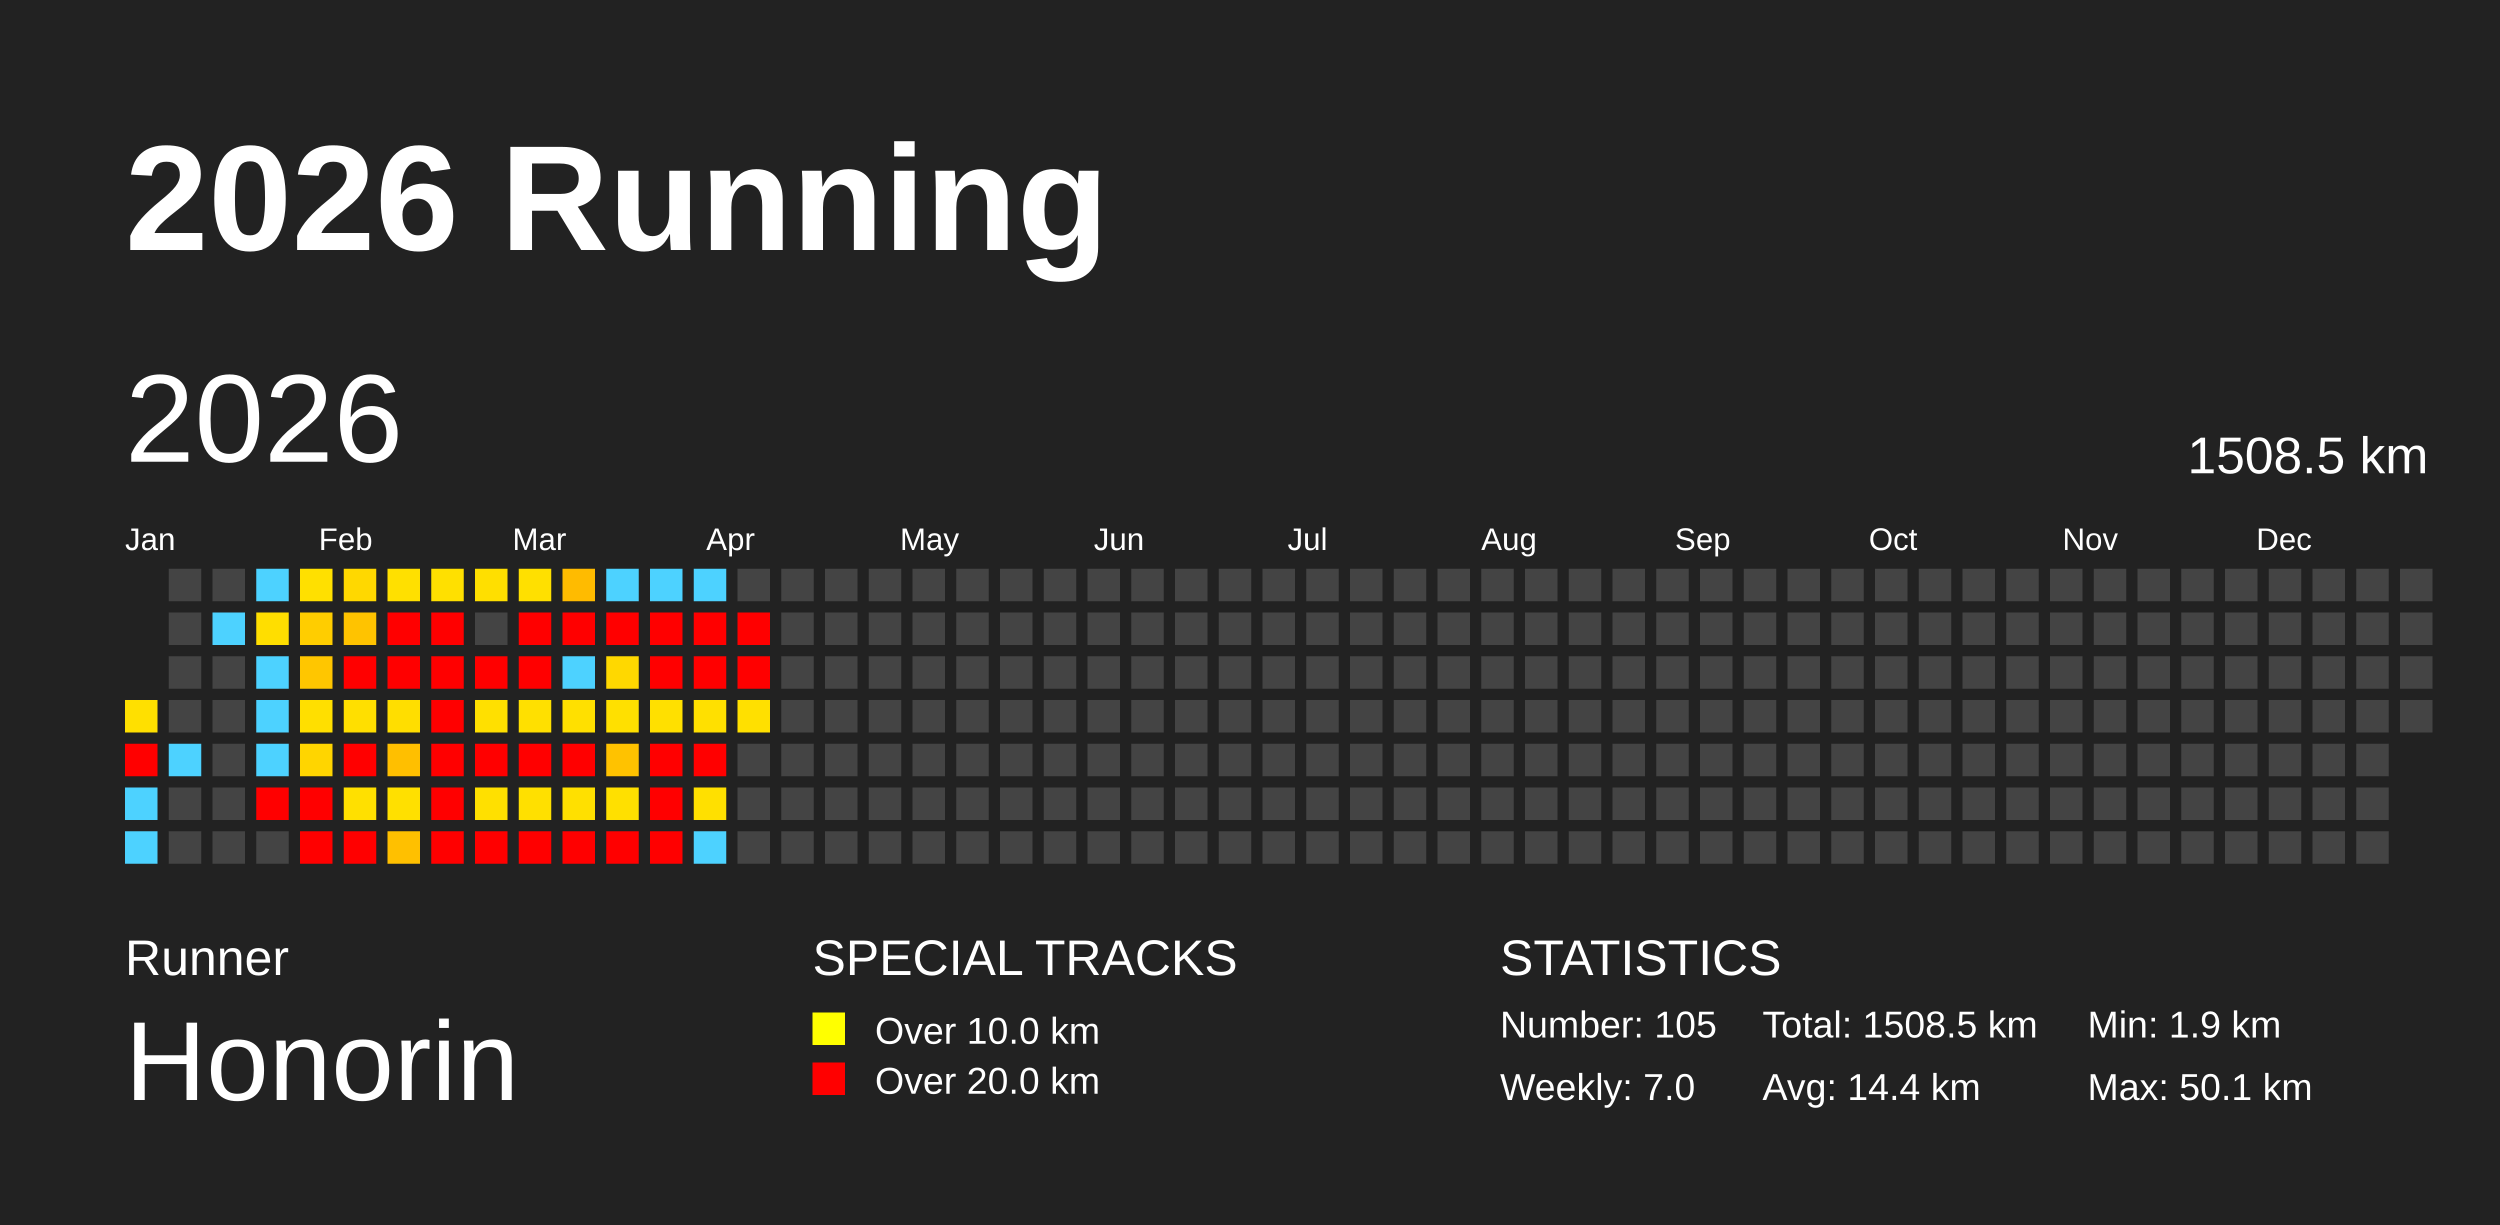
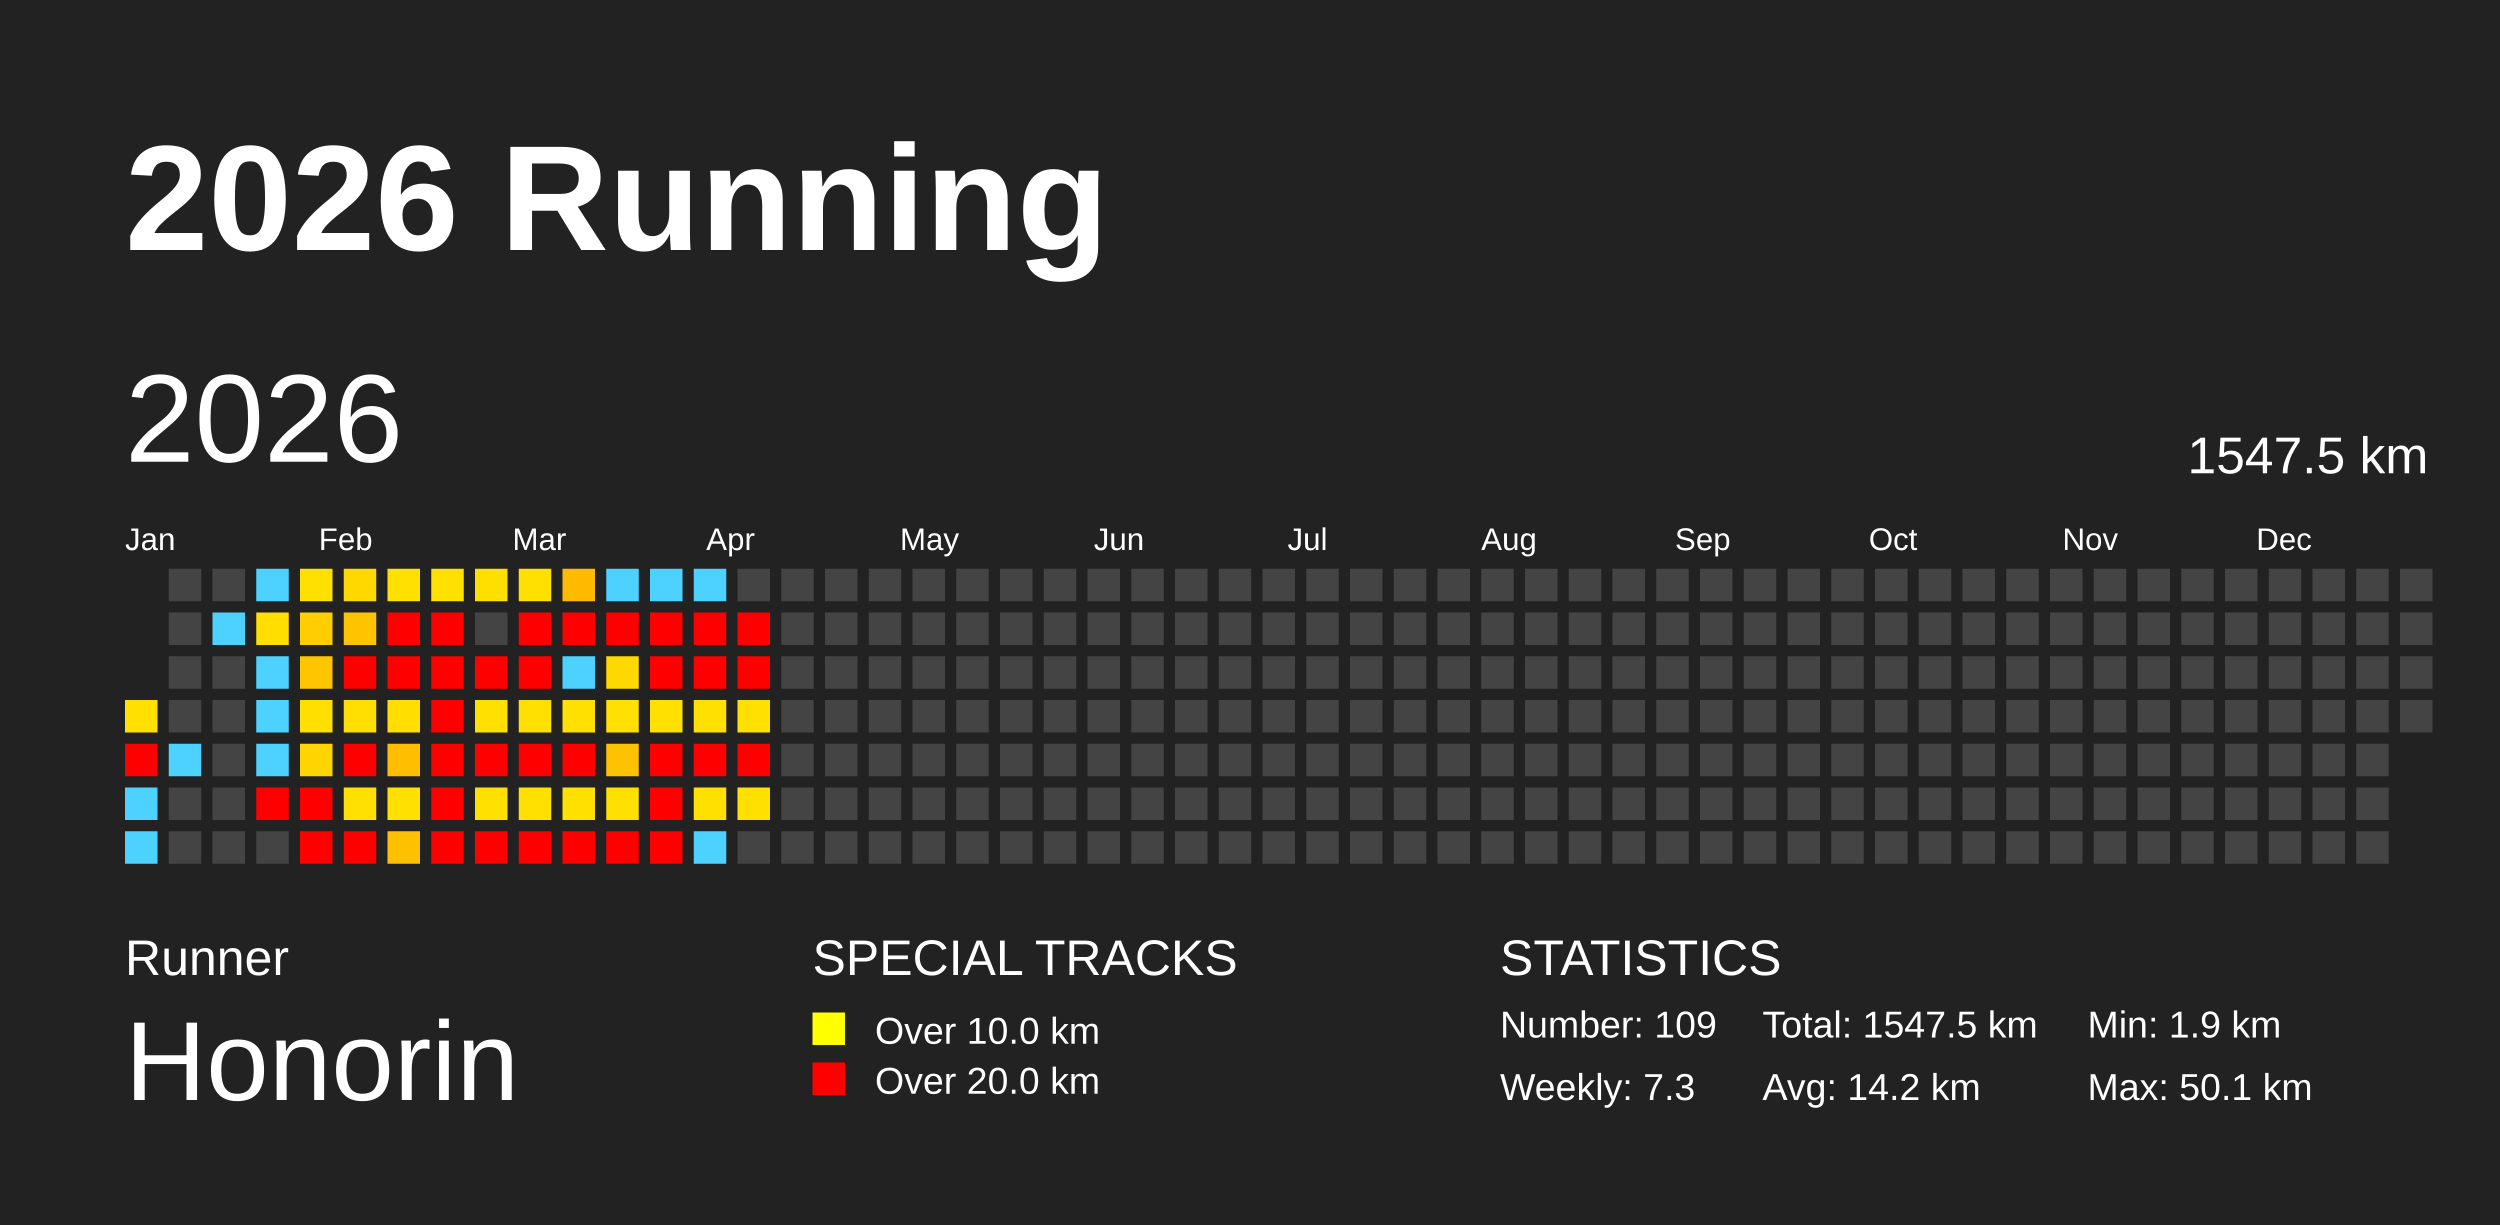
<svg xmlns="http://www.w3.org/2000/svg" baseProfile="full" height="98mm" version="1.1" viewBox="0,0,200,98" width="200mm">
  <defs />
  <rect fill="#222222" height="98" width="200" x="0" y="0" />
  <text fill="#FFFFFF" style="font-size:12px; font-family:Arial; font-weight:bold;" x="10" y="20">2026 Running</text>
  <text fill="#FFFFFF" style="font-size:4px; font-family:Arial" x="10" y="78">Runner</text>
  <text fill="#FFFFFF" style="font-size:9px; font-family:Arial" x="10" y="88">Honorin</text>
  <text fill="#FFFFFF" style="font-size:4px; font-family:Arial" x="65" y="78">SPECIAL TRACKS</text>
  <rect fill="yellow" height="2.6" width="2.6" x="65" y="81" />
  <text fill="#FFFFFF" style="font-size:3px; font-family:Arial" x="70" y="83.5">Over 10.0 km</text>
  <rect fill="red" height="2.6" width="2.6" x="65" y="85" />
  <text fill="#FFFFFF" style="font-size:3px; font-family:Arial" x="70" y="87.5">Over 20.0 km</text>
  <text fill="#FFFFFF" style="font-size:4px; font-family:Arial" x="120" y="78">STATISTICS</text>
-   <text fill="#FFFFFF" style="font-size:3px; font-family:Arial" x="120" y="83">Number: 105</text>
-   <text fill="#FFFFFF" style="font-size:3px; font-family:Arial" x="120" y="88">Weekly: 7.0</text>
-   <text fill="#FFFFFF" style="font-size:3px; font-family:Arial" x="141" y="83">Total: 1508.5 km</text>
-   <text fill="#FFFFFF" style="font-size:3px; font-family:Arial" x="141" y="88">Avg: 14.4 km</text>
+   <text fill="#FFFFFF" style="font-size:3px; font-family:Arial" x="120" y="83">Number: 109</text>
+   <text fill="#FFFFFF" style="font-size:3px; font-family:Arial" x="120" y="88">Weekly: 7.3</text>
+   <text fill="#FFFFFF" style="font-size:3px; font-family:Arial" x="141" y="83">Total: 1547.5 km</text>
+   <text fill="#FFFFFF" style="font-size:3px; font-family:Arial" x="141" y="88">Avg: 14.2 km</text>
  <text fill="#FFFFFF" style="font-size:3px; font-family:Arial" x="167" y="83">Min: 1.9 km</text>
  <text fill="#FFFFFF" style="font-size:3px; font-family:Arial" x="167" y="88">Max: 50.1 km</text>
  <text dominant-baseline="hanging" fill="#FFFFFF" style="font-size:10.0px; font-family:Arial;" x="10" y="30">2026</text>
-   <text dominant-baseline="hanging" fill="#FFFFFF" style="font-size:4.125px; font-family:Arial;" x="175" y="35">1508.5 km</text>
+   <text dominant-baseline="hanging" fill="#FFFFFF" style="font-size:4.125px; font-family:Arial;" x="175" y="35">1547.5 km</text>
  <text fill="#FFFFFF" style="font-size:2.5px; font-family:Arial" x="10.0" y="44">Jan</text>
  <text fill="#FFFFFF" style="font-size:2.5px; font-family:Arial" x="25.5" y="44">Feb</text>
  <text fill="#FFFFFF" style="font-size:2.5px; font-family:Arial" x="41.0" y="44">Mar</text>
  <text fill="#FFFFFF" style="font-size:2.5px; font-family:Arial" x="56.5" y="44">Apr</text>
  <text fill="#FFFFFF" style="font-size:2.5px; font-family:Arial" x="72.0" y="44">May</text>
  <text fill="#FFFFFF" style="font-size:2.5px; font-family:Arial" x="87.5" y="44">Jun</text>
  <text fill="#FFFFFF" style="font-size:2.5px; font-family:Arial" x="103.0" y="44">Jul</text>
  <text fill="#FFFFFF" style="font-size:2.5px; font-family:Arial" x="118.5" y="44">Aug</text>
  <text fill="#FFFFFF" style="font-size:2.5px; font-family:Arial" x="134.0" y="44">Sep</text>
  <text fill="#FFFFFF" style="font-size:2.5px; font-family:Arial" x="149.5" y="44">Oct</text>
  <text fill="#FFFFFF" style="font-size:2.5px; font-family:Arial" x="165.0" y="44">Nov</text>
  <text fill="#FFFFFF" style="font-size:2.5px; font-family:Arial" x="180.5" y="44">Dec</text>
  <rect fill="#ffe000" height="2.6" width="2.6" x="10.0" y="56.0" />
  <rect fill="red" height="2.6" width="2.6" x="10.0" y="59.5" />
  <rect fill="#4dd2ff" height="2.6" width="2.6" x="10.0" y="63.0" />
  <rect fill="#4dd2ff" height="2.6" width="2.6" x="10.0" y="66.5" />
  <rect fill="#444444" height="2.6" width="2.6" x="13.5" y="45.5" />
  <rect fill="#444444" height="2.6" width="2.6" x="13.5" y="49.0" />
  <rect fill="#444444" height="2.6" width="2.6" x="13.5" y="52.5" />
  <rect fill="#444444" height="2.6" width="2.6" x="13.5" y="56.0" />
  <rect fill="#4dd2ff" height="2.6" width="2.6" x="13.5" y="59.5" />
  <rect fill="#444444" height="2.6" width="2.6" x="13.5" y="63.0" />
  <rect fill="#444444" height="2.6" width="2.6" x="13.5" y="66.5" />
  <rect fill="#444444" height="2.6" width="2.6" x="17.0" y="45.5" />
  <rect fill="#4dd2ff" height="2.6" width="2.6" x="17.0" y="49.0" />
  <rect fill="#444444" height="2.6" width="2.6" x="17.0" y="52.5" />
  <rect fill="#444444" height="2.6" width="2.6" x="17.0" y="56.0" />
  <rect fill="#444444" height="2.6" width="2.6" x="17.0" y="59.5" />
  <rect fill="#444444" height="2.6" width="2.6" x="17.0" y="63.0" />
  <rect fill="#444444" height="2.6" width="2.6" x="17.0" y="66.5" />
  <rect fill="#4dd2ff" height="2.6" width="2.6" x="20.5" y="45.5" />
  <rect fill="#ffde00" height="2.6" width="2.6" x="20.5" y="49.0" />
  <rect fill="#4dd2ff" height="2.6" width="2.6" x="20.5" y="52.5" />
  <rect fill="#4dd2ff" height="2.6" width="2.6" x="20.5" y="56.0" />
  <rect fill="#4dd2ff" height="2.6" width="2.6" x="20.5" y="59.5" />
  <rect fill="red" height="2.6" width="2.6" x="20.5" y="63.0" />
  <rect fill="#444444" height="2.6" width="2.6" x="20.5" y="66.5" />
  <rect fill="#ffe000" height="2.6" width="2.6" x="24.0" y="45.5" />
  <rect fill="#ffcd00" height="2.6" width="2.6" x="24.0" y="49.0" />
  <rect fill="#ffc600" height="2.6" width="2.6" x="24.0" y="52.5" />
  <rect fill="#ffdf00" height="2.6" width="2.6" x="24.0" y="56.0" />
  <rect fill="#ffd500" height="2.6" width="2.6" x="24.0" y="59.5" />
  <rect fill="red" height="2.6" width="2.6" x="24.0" y="63.0" />
  <rect fill="red" height="2.6" width="2.6" x="24.0" y="66.5" />
  <rect fill="#ffd800" height="2.6" width="2.6" x="27.5" y="45.5" />
  <rect fill="#ffc300" height="2.6" width="2.6" x="27.5" y="49.0" />
  <rect fill="red" height="2.6" width="2.6" x="27.5" y="52.5" />
  <rect fill="#ffdf00" height="2.6" width="2.6" x="27.5" y="56.0" />
  <rect fill="red" height="2.6" width="2.6" x="27.5" y="59.5" />
  <rect fill="#ffe000" height="2.6" width="2.6" x="27.5" y="63.0" />
  <rect fill="red" height="2.6" width="2.6" x="27.5" y="66.5" />
  <rect fill="#ffe000" height="2.6" width="2.6" x="31.0" y="45.5" />
  <rect fill="red" height="2.6" width="2.6" x="31.0" y="49.0" />
  <rect fill="red" height="2.6" width="2.6" x="31.0" y="52.5" />
  <rect fill="#ffde00" height="2.6" width="2.6" x="31.0" y="56.0" />
  <rect fill="#ffbf00" height="2.6" width="2.6" x="31.0" y="59.5" />
  <rect fill="#ffe000" height="2.6" width="2.6" x="31.0" y="63.0" />
  <rect fill="#ffc000" height="2.6" width="2.6" x="31.0" y="66.5" />
  <rect fill="#ffe000" height="2.6" width="2.6" x="34.5" y="45.5" />
  <rect fill="red" height="2.6" width="2.6" x="34.5" y="49.0" />
  <rect fill="red" height="2.6" width="2.6" x="34.5" y="52.5" />
  <rect fill="red" height="2.6" width="2.6" x="34.5" y="56.0" />
  <rect fill="red" height="2.6" width="2.6" x="34.5" y="59.5" />
  <rect fill="red" height="2.6" width="2.6" x="34.5" y="63.0" />
  <rect fill="red" height="2.6" width="2.6" x="34.5" y="66.5" />
  <rect fill="#ffdf00" height="2.6" width="2.6" x="38.0" y="45.5" />
  <rect fill="#444444" height="2.6" width="2.6" x="38.0" y="49.0" />
  <rect fill="red" height="2.6" width="2.6" x="38.0" y="52.5" />
  <rect fill="#ffe000" height="2.6" width="2.6" x="38.0" y="56.0" />
  <rect fill="red" height="2.6" width="2.6" x="38.0" y="59.5" />
  <rect fill="#ffe000" height="2.6" width="2.6" x="38.0" y="63.0" />
  <rect fill="red" height="2.6" width="2.6" x="38.0" y="66.5" />
  <rect fill="#ffe000" height="2.6" width="2.6" x="41.5" y="45.5" />
  <rect fill="red" height="2.6" width="2.6" x="41.5" y="49.0" />
  <rect fill="red" height="2.6" width="2.6" x="41.5" y="52.5" />
  <rect fill="#ffe000" height="2.6" width="2.6" x="41.5" y="56.0" />
  <rect fill="red" height="2.6" width="2.6" x="41.5" y="59.5" />
  <rect fill="#ffe000" height="2.6" width="2.6" x="41.5" y="63.0" />
  <rect fill="red" height="2.6" width="2.6" x="41.5" y="66.5" />
  <rect fill="#ffbb00" height="2.6" width="2.6" x="45.0" y="45.5" />
  <rect fill="red" height="2.6" width="2.6" x="45.0" y="49.0" />
  <rect fill="#4dd2ff" height="2.6" width="2.6" x="45.0" y="52.5" />
  <rect fill="#ffe000" height="2.6" width="2.6" x="45.0" y="56.0" />
  <rect fill="red" height="2.6" width="2.6" x="45.0" y="59.5" />
  <rect fill="#ffe000" height="2.6" width="2.6" x="45.0" y="63.0" />
  <rect fill="red" height="2.6" width="2.6" x="45.0" y="66.5" />
  <rect fill="#4dd2ff" height="2.6" width="2.6" x="48.5" y="45.5" />
  <rect fill="red" height="2.6" width="2.6" x="48.5" y="49.0" />
  <rect fill="#ffd800" height="2.6" width="2.6" x="48.5" y="52.5" />
  <rect fill="#ffe000" height="2.6" width="2.6" x="48.5" y="56.0" />
  <rect fill="#ffc200" height="2.6" width="2.6" x="48.5" y="59.5" />
  <rect fill="#ffe000" height="2.6" width="2.6" x="48.5" y="63.0" />
  <rect fill="red" height="2.6" width="2.6" x="48.5" y="66.5" />
  <rect fill="#4dd2ff" height="2.6" width="2.6" x="52.0" y="45.5" />
  <rect fill="red" height="2.6" width="2.6" x="52.0" y="49.0" />
  <rect fill="red" height="2.6" width="2.6" x="52.0" y="52.5" />
  <rect fill="#ffe000" height="2.6" width="2.6" x="52.0" y="56.0" />
  <rect fill="red" height="2.6" width="2.6" x="52.0" y="59.5" />
  <rect fill="red" height="2.6" width="2.6" x="52.0" y="63.0" />
  <rect fill="red" height="2.6" width="2.6" x="52.0" y="66.5" />
  <rect fill="#4dd2ff" height="2.6" width="2.6" x="55.5" y="45.5" />
  <rect fill="red" height="2.6" width="2.6" x="55.5" y="49.0" />
  <rect fill="red" height="2.6" width="2.6" x="55.5" y="52.5" />
  <rect fill="#ffe000" height="2.6" width="2.6" x="55.5" y="56.0" />
  <rect fill="red" height="2.6" width="2.6" x="55.5" y="59.5" />
  <rect fill="#ffe000" height="2.6" width="2.6" x="55.5" y="63.0" />
  <rect fill="#4dd2ff" height="2.6" width="2.6" x="55.5" y="66.5" />
  <rect fill="#444444" height="2.6" width="2.6" x="59.0" y="45.5" />
  <rect fill="red" height="2.6" width="2.6" x="59.0" y="49.0" />
  <rect fill="red" height="2.6" width="2.6" x="59.0" y="52.5" />
  <rect fill="#ffe000" height="2.6" width="2.6" x="59.0" y="56.0" />
-   <rect fill="#444444" height="2.6" width="2.6" x="59.0" y="59.5" />
-   <rect fill="#444444" height="2.6" width="2.6" x="59.0" y="63.0" />
+   <rect fill="red" height="2.6" width="2.6" x="59.0" y="59.5" />
+   <rect fill="#ffe000" height="2.6" width="2.6" x="59.0" y="63.0" />
  <rect fill="#444444" height="2.6" width="2.6" x="59.0" y="66.5" />
  <rect fill="#444444" height="2.6" width="2.6" x="62.5" y="45.5" />
  <rect fill="#444444" height="2.6" width="2.6" x="62.5" y="49.0" />
  <rect fill="#444444" height="2.6" width="2.6" x="62.5" y="52.5" />
  <rect fill="#444444" height="2.6" width="2.6" x="62.5" y="56.0" />
  <rect fill="#444444" height="2.6" width="2.6" x="62.5" y="59.5" />
  <rect fill="#444444" height="2.6" width="2.6" x="62.5" y="63.0" />
  <rect fill="#444444" height="2.6" width="2.6" x="62.5" y="66.5" />
  <rect fill="#444444" height="2.6" width="2.6" x="66.0" y="45.5" />
  <rect fill="#444444" height="2.6" width="2.6" x="66.0" y="49.0" />
  <rect fill="#444444" height="2.6" width="2.6" x="66.0" y="52.5" />
  <rect fill="#444444" height="2.6" width="2.6" x="66.0" y="56.0" />
  <rect fill="#444444" height="2.6" width="2.6" x="66.0" y="59.5" />
  <rect fill="#444444" height="2.6" width="2.6" x="66.0" y="63.0" />
  <rect fill="#444444" height="2.6" width="2.6" x="66.0" y="66.5" />
  <rect fill="#444444" height="2.6" width="2.6" x="69.5" y="45.5" />
  <rect fill="#444444" height="2.6" width="2.6" x="69.5" y="49.0" />
  <rect fill="#444444" height="2.6" width="2.6" x="69.5" y="52.5" />
  <rect fill="#444444" height="2.6" width="2.6" x="69.5" y="56.0" />
  <rect fill="#444444" height="2.6" width="2.6" x="69.5" y="59.5" />
  <rect fill="#444444" height="2.6" width="2.6" x="69.5" y="63.0" />
  <rect fill="#444444" height="2.6" width="2.6" x="69.5" y="66.5" />
  <rect fill="#444444" height="2.6" width="2.6" x="73.0" y="45.5" />
  <rect fill="#444444" height="2.6" width="2.6" x="73.0" y="49.0" />
  <rect fill="#444444" height="2.6" width="2.6" x="73.0" y="52.5" />
  <rect fill="#444444" height="2.6" width="2.6" x="73.0" y="56.0" />
  <rect fill="#444444" height="2.6" width="2.6" x="73.0" y="59.5" />
  <rect fill="#444444" height="2.6" width="2.6" x="73.0" y="63.0" />
  <rect fill="#444444" height="2.6" width="2.6" x="73.0" y="66.5" />
  <rect fill="#444444" height="2.6" width="2.6" x="76.5" y="45.5" />
  <rect fill="#444444" height="2.6" width="2.6" x="76.5" y="49.0" />
  <rect fill="#444444" height="2.6" width="2.6" x="76.5" y="52.5" />
  <rect fill="#444444" height="2.6" width="2.6" x="76.5" y="56.0" />
  <rect fill="#444444" height="2.6" width="2.6" x="76.5" y="59.5" />
  <rect fill="#444444" height="2.6" width="2.6" x="76.5" y="63.0" />
  <rect fill="#444444" height="2.6" width="2.6" x="76.5" y="66.5" />
  <rect fill="#444444" height="2.6" width="2.6" x="80.0" y="45.5" />
  <rect fill="#444444" height="2.6" width="2.6" x="80.0" y="49.0" />
  <rect fill="#444444" height="2.6" width="2.6" x="80.0" y="52.5" />
  <rect fill="#444444" height="2.6" width="2.6" x="80.0" y="56.0" />
  <rect fill="#444444" height="2.6" width="2.6" x="80.0" y="59.5" />
  <rect fill="#444444" height="2.6" width="2.6" x="80.0" y="63.0" />
  <rect fill="#444444" height="2.6" width="2.6" x="80.0" y="66.5" />
  <rect fill="#444444" height="2.6" width="2.6" x="83.5" y="45.5" />
  <rect fill="#444444" height="2.6" width="2.6" x="83.5" y="49.0" />
  <rect fill="#444444" height="2.6" width="2.6" x="83.5" y="52.5" />
  <rect fill="#444444" height="2.6" width="2.6" x="83.5" y="56.0" />
  <rect fill="#444444" height="2.6" width="2.6" x="83.5" y="59.5" />
  <rect fill="#444444" height="2.6" width="2.6" x="83.5" y="63.0" />
  <rect fill="#444444" height="2.6" width="2.6" x="83.5" y="66.5" />
  <rect fill="#444444" height="2.6" width="2.6" x="87.0" y="45.5" />
  <rect fill="#444444" height="2.6" width="2.6" x="87.0" y="49.0" />
  <rect fill="#444444" height="2.6" width="2.6" x="87.0" y="52.5" />
  <rect fill="#444444" height="2.6" width="2.6" x="87.0" y="56.0" />
  <rect fill="#444444" height="2.6" width="2.6" x="87.0" y="59.5" />
  <rect fill="#444444" height="2.6" width="2.6" x="87.0" y="63.0" />
  <rect fill="#444444" height="2.6" width="2.6" x="87.0" y="66.5" />
  <rect fill="#444444" height="2.6" width="2.6" x="90.5" y="45.5" />
  <rect fill="#444444" height="2.6" width="2.6" x="90.5" y="49.0" />
  <rect fill="#444444" height="2.6" width="2.6" x="90.5" y="52.5" />
  <rect fill="#444444" height="2.6" width="2.6" x="90.5" y="56.0" />
  <rect fill="#444444" height="2.6" width="2.6" x="90.5" y="59.5" />
  <rect fill="#444444" height="2.6" width="2.6" x="90.5" y="63.0" />
  <rect fill="#444444" height="2.6" width="2.6" x="90.5" y="66.5" />
  <rect fill="#444444" height="2.6" width="2.6" x="94.0" y="45.5" />
  <rect fill="#444444" height="2.6" width="2.6" x="94.0" y="49.0" />
  <rect fill="#444444" height="2.6" width="2.6" x="94.0" y="52.5" />
  <rect fill="#444444" height="2.6" width="2.6" x="94.0" y="56.0" />
  <rect fill="#444444" height="2.6" width="2.6" x="94.0" y="59.5" />
  <rect fill="#444444" height="2.6" width="2.6" x="94.0" y="63.0" />
  <rect fill="#444444" height="2.6" width="2.6" x="94.0" y="66.5" />
  <rect fill="#444444" height="2.6" width="2.6" x="97.5" y="45.5" />
  <rect fill="#444444" height="2.6" width="2.6" x="97.5" y="49.0" />
  <rect fill="#444444" height="2.6" width="2.6" x="97.5" y="52.5" />
  <rect fill="#444444" height="2.6" width="2.6" x="97.5" y="56.0" />
  <rect fill="#444444" height="2.6" width="2.6" x="97.5" y="59.5" />
  <rect fill="#444444" height="2.6" width="2.6" x="97.5" y="63.0" />
  <rect fill="#444444" height="2.6" width="2.6" x="97.5" y="66.5" />
  <rect fill="#444444" height="2.6" width="2.6" x="101.0" y="45.5" />
  <rect fill="#444444" height="2.6" width="2.6" x="101.0" y="49.0" />
  <rect fill="#444444" height="2.6" width="2.6" x="101.0" y="52.5" />
  <rect fill="#444444" height="2.6" width="2.6" x="101.0" y="56.0" />
  <rect fill="#444444" height="2.6" width="2.6" x="101.0" y="59.5" />
  <rect fill="#444444" height="2.6" width="2.6" x="101.0" y="63.0" />
  <rect fill="#444444" height="2.6" width="2.6" x="101.0" y="66.5" />
  <rect fill="#444444" height="2.6" width="2.6" x="104.5" y="45.5" />
  <rect fill="#444444" height="2.6" width="2.6" x="104.5" y="49.0" />
  <rect fill="#444444" height="2.6" width="2.6" x="104.5" y="52.5" />
  <rect fill="#444444" height="2.6" width="2.6" x="104.5" y="56.0" />
  <rect fill="#444444" height="2.6" width="2.6" x="104.5" y="59.5" />
  <rect fill="#444444" height="2.6" width="2.6" x="104.5" y="63.0" />
  <rect fill="#444444" height="2.6" width="2.6" x="104.5" y="66.5" />
  <rect fill="#444444" height="2.6" width="2.6" x="108.0" y="45.5" />
  <rect fill="#444444" height="2.6" width="2.6" x="108.0" y="49.0" />
  <rect fill="#444444" height="2.6" width="2.6" x="108.0" y="52.5" />
  <rect fill="#444444" height="2.6" width="2.6" x="108.0" y="56.0" />
  <rect fill="#444444" height="2.6" width="2.6" x="108.0" y="59.5" />
  <rect fill="#444444" height="2.6" width="2.6" x="108.0" y="63.0" />
  <rect fill="#444444" height="2.6" width="2.6" x="108.0" y="66.5" />
  <rect fill="#444444" height="2.6" width="2.6" x="111.5" y="45.5" />
  <rect fill="#444444" height="2.6" width="2.6" x="111.5" y="49.0" />
  <rect fill="#444444" height="2.6" width="2.6" x="111.5" y="52.5" />
  <rect fill="#444444" height="2.6" width="2.6" x="111.5" y="56.0" />
  <rect fill="#444444" height="2.6" width="2.6" x="111.5" y="59.5" />
  <rect fill="#444444" height="2.6" width="2.6" x="111.5" y="63.0" />
  <rect fill="#444444" height="2.6" width="2.6" x="111.5" y="66.5" />
  <rect fill="#444444" height="2.6" width="2.6" x="115.0" y="45.5" />
  <rect fill="#444444" height="2.6" width="2.6" x="115.0" y="49.0" />
  <rect fill="#444444" height="2.6" width="2.6" x="115.0" y="52.5" />
  <rect fill="#444444" height="2.6" width="2.6" x="115.0" y="56.0" />
  <rect fill="#444444" height="2.6" width="2.6" x="115.0" y="59.5" />
  <rect fill="#444444" height="2.6" width="2.6" x="115.0" y="63.0" />
  <rect fill="#444444" height="2.6" width="2.6" x="115.0" y="66.5" />
  <rect fill="#444444" height="2.6" width="2.6" x="118.5" y="45.5" />
  <rect fill="#444444" height="2.6" width="2.6" x="118.5" y="49.0" />
  <rect fill="#444444" height="2.6" width="2.6" x="118.5" y="52.5" />
  <rect fill="#444444" height="2.6" width="2.6" x="118.5" y="56.0" />
  <rect fill="#444444" height="2.6" width="2.6" x="118.5" y="59.5" />
  <rect fill="#444444" height="2.6" width="2.6" x="118.5" y="63.0" />
  <rect fill="#444444" height="2.6" width="2.6" x="118.5" y="66.5" />
  <rect fill="#444444" height="2.6" width="2.6" x="122.0" y="45.5" />
  <rect fill="#444444" height="2.6" width="2.6" x="122.0" y="49.0" />
  <rect fill="#444444" height="2.6" width="2.6" x="122.0" y="52.5" />
  <rect fill="#444444" height="2.6" width="2.6" x="122.0" y="56.0" />
  <rect fill="#444444" height="2.6" width="2.6" x="122.0" y="59.5" />
  <rect fill="#444444" height="2.6" width="2.6" x="122.0" y="63.0" />
  <rect fill="#444444" height="2.6" width="2.6" x="122.0" y="66.5" />
  <rect fill="#444444" height="2.6" width="2.6" x="125.5" y="45.5" />
  <rect fill="#444444" height="2.6" width="2.6" x="125.5" y="49.0" />
  <rect fill="#444444" height="2.6" width="2.6" x="125.5" y="52.5" />
  <rect fill="#444444" height="2.6" width="2.6" x="125.5" y="56.0" />
  <rect fill="#444444" height="2.6" width="2.6" x="125.5" y="59.5" />
  <rect fill="#444444" height="2.6" width="2.6" x="125.5" y="63.0" />
  <rect fill="#444444" height="2.6" width="2.6" x="125.5" y="66.5" />
  <rect fill="#444444" height="2.6" width="2.6" x="129.0" y="45.5" />
  <rect fill="#444444" height="2.6" width="2.6" x="129.0" y="49.0" />
  <rect fill="#444444" height="2.6" width="2.6" x="129.0" y="52.5" />
  <rect fill="#444444" height="2.6" width="2.6" x="129.0" y="56.0" />
  <rect fill="#444444" height="2.6" width="2.6" x="129.0" y="59.5" />
  <rect fill="#444444" height="2.6" width="2.6" x="129.0" y="63.0" />
  <rect fill="#444444" height="2.6" width="2.6" x="129.0" y="66.5" />
  <rect fill="#444444" height="2.6" width="2.6" x="132.5" y="45.5" />
  <rect fill="#444444" height="2.6" width="2.6" x="132.5" y="49.0" />
  <rect fill="#444444" height="2.6" width="2.6" x="132.5" y="52.5" />
  <rect fill="#444444" height="2.6" width="2.6" x="132.5" y="56.0" />
  <rect fill="#444444" height="2.6" width="2.6" x="132.5" y="59.5" />
  <rect fill="#444444" height="2.6" width="2.6" x="132.5" y="63.0" />
  <rect fill="#444444" height="2.6" width="2.6" x="132.5" y="66.5" />
  <rect fill="#444444" height="2.6" width="2.6" x="136.0" y="45.5" />
  <rect fill="#444444" height="2.6" width="2.6" x="136.0" y="49.0" />
  <rect fill="#444444" height="2.6" width="2.6" x="136.0" y="52.5" />
  <rect fill="#444444" height="2.6" width="2.6" x="136.0" y="56.0" />
  <rect fill="#444444" height="2.6" width="2.6" x="136.0" y="59.5" />
  <rect fill="#444444" height="2.6" width="2.6" x="136.0" y="63.0" />
  <rect fill="#444444" height="2.6" width="2.6" x="136.0" y="66.5" />
  <rect fill="#444444" height="2.6" width="2.6" x="139.5" y="45.5" />
  <rect fill="#444444" height="2.6" width="2.6" x="139.5" y="49.0" />
  <rect fill="#444444" height="2.6" width="2.6" x="139.5" y="52.5" />
  <rect fill="#444444" height="2.6" width="2.6" x="139.5" y="56.0" />
  <rect fill="#444444" height="2.6" width="2.6" x="139.5" y="59.5" />
  <rect fill="#444444" height="2.6" width="2.6" x="139.5" y="63.0" />
  <rect fill="#444444" height="2.6" width="2.6" x="139.5" y="66.5" />
  <rect fill="#444444" height="2.6" width="2.6" x="143.0" y="45.5" />
  <rect fill="#444444" height="2.6" width="2.6" x="143.0" y="49.0" />
  <rect fill="#444444" height="2.6" width="2.6" x="143.0" y="52.5" />
  <rect fill="#444444" height="2.6" width="2.6" x="143.0" y="56.0" />
  <rect fill="#444444" height="2.6" width="2.6" x="143.0" y="59.5" />
  <rect fill="#444444" height="2.6" width="2.6" x="143.0" y="63.0" />
  <rect fill="#444444" height="2.6" width="2.6" x="143.0" y="66.5" />
  <rect fill="#444444" height="2.6" width="2.6" x="146.5" y="45.5" />
  <rect fill="#444444" height="2.6" width="2.6" x="146.5" y="49.0" />
  <rect fill="#444444" height="2.6" width="2.6" x="146.5" y="52.5" />
  <rect fill="#444444" height="2.6" width="2.6" x="146.5" y="56.0" />
  <rect fill="#444444" height="2.6" width="2.6" x="146.5" y="59.5" />
  <rect fill="#444444" height="2.6" width="2.6" x="146.5" y="63.0" />
  <rect fill="#444444" height="2.6" width="2.6" x="146.5" y="66.5" />
  <rect fill="#444444" height="2.6" width="2.6" x="150.0" y="45.5" />
  <rect fill="#444444" height="2.6" width="2.6" x="150.0" y="49.0" />
  <rect fill="#444444" height="2.6" width="2.6" x="150.0" y="52.5" />
  <rect fill="#444444" height="2.6" width="2.6" x="150.0" y="56.0" />
  <rect fill="#444444" height="2.6" width="2.6" x="150.0" y="59.5" />
  <rect fill="#444444" height="2.6" width="2.6" x="150.0" y="63.0" />
  <rect fill="#444444" height="2.6" width="2.6" x="150.0" y="66.5" />
  <rect fill="#444444" height="2.6" width="2.6" x="153.5" y="45.5" />
  <rect fill="#444444" height="2.6" width="2.6" x="153.5" y="49.0" />
  <rect fill="#444444" height="2.6" width="2.6" x="153.5" y="52.5" />
  <rect fill="#444444" height="2.6" width="2.6" x="153.5" y="56.0" />
  <rect fill="#444444" height="2.6" width="2.6" x="153.5" y="59.5" />
  <rect fill="#444444" height="2.6" width="2.6" x="153.5" y="63.0" />
  <rect fill="#444444" height="2.6" width="2.6" x="153.5" y="66.5" />
  <rect fill="#444444" height="2.6" width="2.6" x="157.0" y="45.5" />
  <rect fill="#444444" height="2.6" width="2.6" x="157.0" y="49.0" />
  <rect fill="#444444" height="2.6" width="2.6" x="157.0" y="52.5" />
  <rect fill="#444444" height="2.6" width="2.6" x="157.0" y="56.0" />
  <rect fill="#444444" height="2.6" width="2.6" x="157.0" y="59.5" />
  <rect fill="#444444" height="2.6" width="2.6" x="157.0" y="63.0" />
  <rect fill="#444444" height="2.6" width="2.6" x="157.0" y="66.5" />
  <rect fill="#444444" height="2.6" width="2.6" x="160.5" y="45.5" />
  <rect fill="#444444" height="2.6" width="2.6" x="160.5" y="49.0" />
  <rect fill="#444444" height="2.6" width="2.6" x="160.5" y="52.5" />
  <rect fill="#444444" height="2.6" width="2.6" x="160.5" y="56.0" />
  <rect fill="#444444" height="2.6" width="2.6" x="160.5" y="59.5" />
  <rect fill="#444444" height="2.6" width="2.6" x="160.5" y="63.0" />
  <rect fill="#444444" height="2.6" width="2.6" x="160.5" y="66.5" />
  <rect fill="#444444" height="2.6" width="2.6" x="164.0" y="45.5" />
  <rect fill="#444444" height="2.6" width="2.6" x="164.0" y="49.0" />
  <rect fill="#444444" height="2.6" width="2.6" x="164.0" y="52.5" />
  <rect fill="#444444" height="2.6" width="2.6" x="164.0" y="56.0" />
  <rect fill="#444444" height="2.6" width="2.6" x="164.0" y="59.5" />
  <rect fill="#444444" height="2.6" width="2.6" x="164.0" y="63.0" />
  <rect fill="#444444" height="2.6" width="2.6" x="164.0" y="66.5" />
  <rect fill="#444444" height="2.6" width="2.6" x="167.5" y="45.5" />
  <rect fill="#444444" height="2.6" width="2.6" x="167.5" y="49.0" />
  <rect fill="#444444" height="2.6" width="2.6" x="167.5" y="52.5" />
  <rect fill="#444444" height="2.6" width="2.6" x="167.5" y="56.0" />
  <rect fill="#444444" height="2.6" width="2.6" x="167.5" y="59.5" />
  <rect fill="#444444" height="2.6" width="2.6" x="167.5" y="63.0" />
  <rect fill="#444444" height="2.6" width="2.6" x="167.5" y="66.5" />
  <rect fill="#444444" height="2.6" width="2.6" x="171.0" y="45.5" />
  <rect fill="#444444" height="2.6" width="2.6" x="171.0" y="49.0" />
  <rect fill="#444444" height="2.6" width="2.6" x="171.0" y="52.5" />
  <rect fill="#444444" height="2.6" width="2.6" x="171.0" y="56.0" />
  <rect fill="#444444" height="2.6" width="2.6" x="171.0" y="59.5" />
  <rect fill="#444444" height="2.6" width="2.6" x="171.0" y="63.0" />
  <rect fill="#444444" height="2.6" width="2.6" x="171.0" y="66.5" />
  <rect fill="#444444" height="2.6" width="2.6" x="174.5" y="45.5" />
  <rect fill="#444444" height="2.6" width="2.6" x="174.5" y="49.0" />
  <rect fill="#444444" height="2.6" width="2.6" x="174.5" y="52.5" />
  <rect fill="#444444" height="2.6" width="2.6" x="174.5" y="56.0" />
  <rect fill="#444444" height="2.6" width="2.6" x="174.5" y="59.5" />
  <rect fill="#444444" height="2.6" width="2.6" x="174.5" y="63.0" />
  <rect fill="#444444" height="2.6" width="2.6" x="174.5" y="66.5" />
  <rect fill="#444444" height="2.6" width="2.6" x="178.0" y="45.5" />
  <rect fill="#444444" height="2.6" width="2.6" x="178.0" y="49.0" />
  <rect fill="#444444" height="2.6" width="2.6" x="178.0" y="52.5" />
  <rect fill="#444444" height="2.6" width="2.6" x="178.0" y="56.0" />
  <rect fill="#444444" height="2.6" width="2.6" x="178.0" y="59.5" />
  <rect fill="#444444" height="2.6" width="2.6" x="178.0" y="63.0" />
  <rect fill="#444444" height="2.6" width="2.6" x="178.0" y="66.5" />
  <rect fill="#444444" height="2.6" width="2.6" x="181.5" y="45.5" />
  <rect fill="#444444" height="2.6" width="2.6" x="181.5" y="49.0" />
  <rect fill="#444444" height="2.6" width="2.6" x="181.5" y="52.5" />
  <rect fill="#444444" height="2.6" width="2.6" x="181.5" y="56.0" />
  <rect fill="#444444" height="2.6" width="2.6" x="181.5" y="59.5" />
  <rect fill="#444444" height="2.6" width="2.6" x="181.5" y="63.0" />
  <rect fill="#444444" height="2.6" width="2.6" x="181.5" y="66.5" />
  <rect fill="#444444" height="2.6" width="2.6" x="185.0" y="45.5" />
  <rect fill="#444444" height="2.6" width="2.6" x="185.0" y="49.0" />
  <rect fill="#444444" height="2.6" width="2.6" x="185.0" y="52.5" />
  <rect fill="#444444" height="2.6" width="2.6" x="185.0" y="56.0" />
  <rect fill="#444444" height="2.6" width="2.6" x="185.0" y="59.5" />
  <rect fill="#444444" height="2.6" width="2.6" x="185.0" y="63.0" />
  <rect fill="#444444" height="2.6" width="2.6" x="185.0" y="66.5" />
  <rect fill="#444444" height="2.6" width="2.6" x="188.5" y="45.5" />
  <rect fill="#444444" height="2.6" width="2.6" x="188.5" y="49.0" />
  <rect fill="#444444" height="2.6" width="2.6" x="188.5" y="52.5" />
  <rect fill="#444444" height="2.6" width="2.6" x="188.5" y="56.0" />
  <rect fill="#444444" height="2.6" width="2.6" x="188.5" y="59.5" />
  <rect fill="#444444" height="2.6" width="2.6" x="188.5" y="63.0" />
  <rect fill="#444444" height="2.6" width="2.6" x="188.5" y="66.5" />
  <rect fill="#444444" height="2.6" width="2.6" x="192.0" y="45.5" />
  <rect fill="#444444" height="2.6" width="2.6" x="192.0" y="49.0" />
  <rect fill="#444444" height="2.6" width="2.6" x="192.0" y="52.5" />
  <rect fill="#444444" height="2.6" width="2.6" x="192.0" y="56.0" />
</svg>
